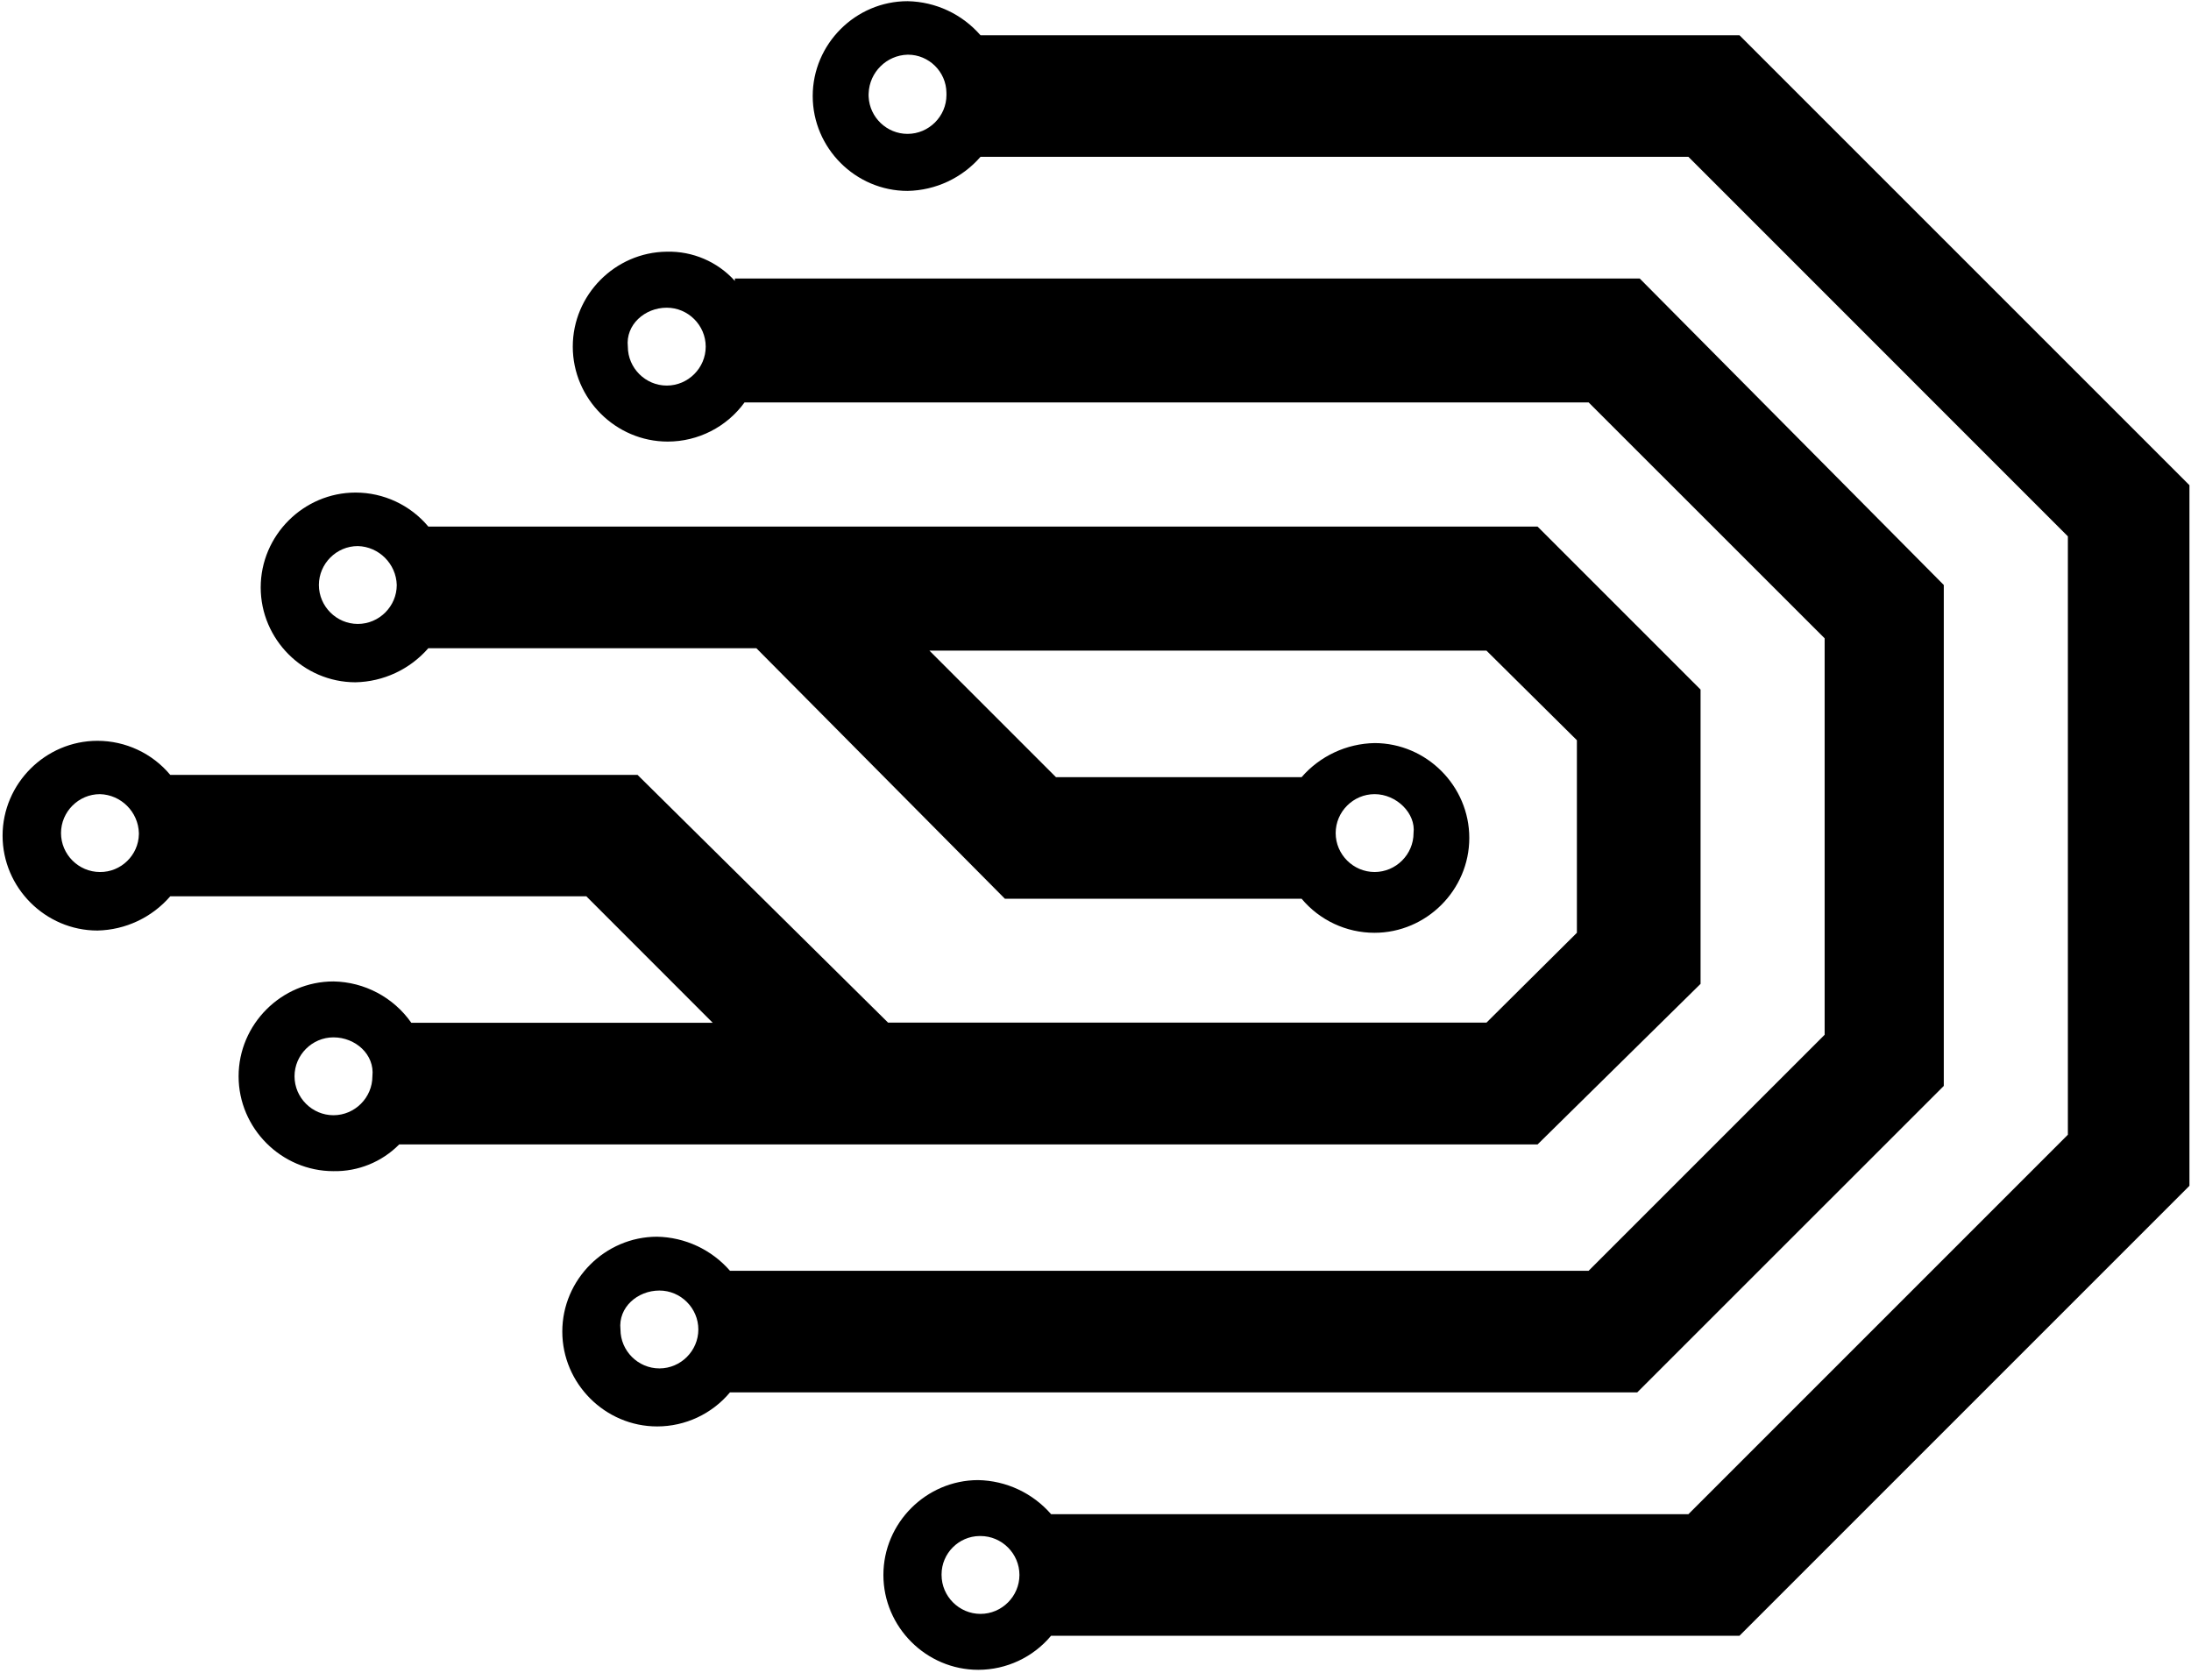
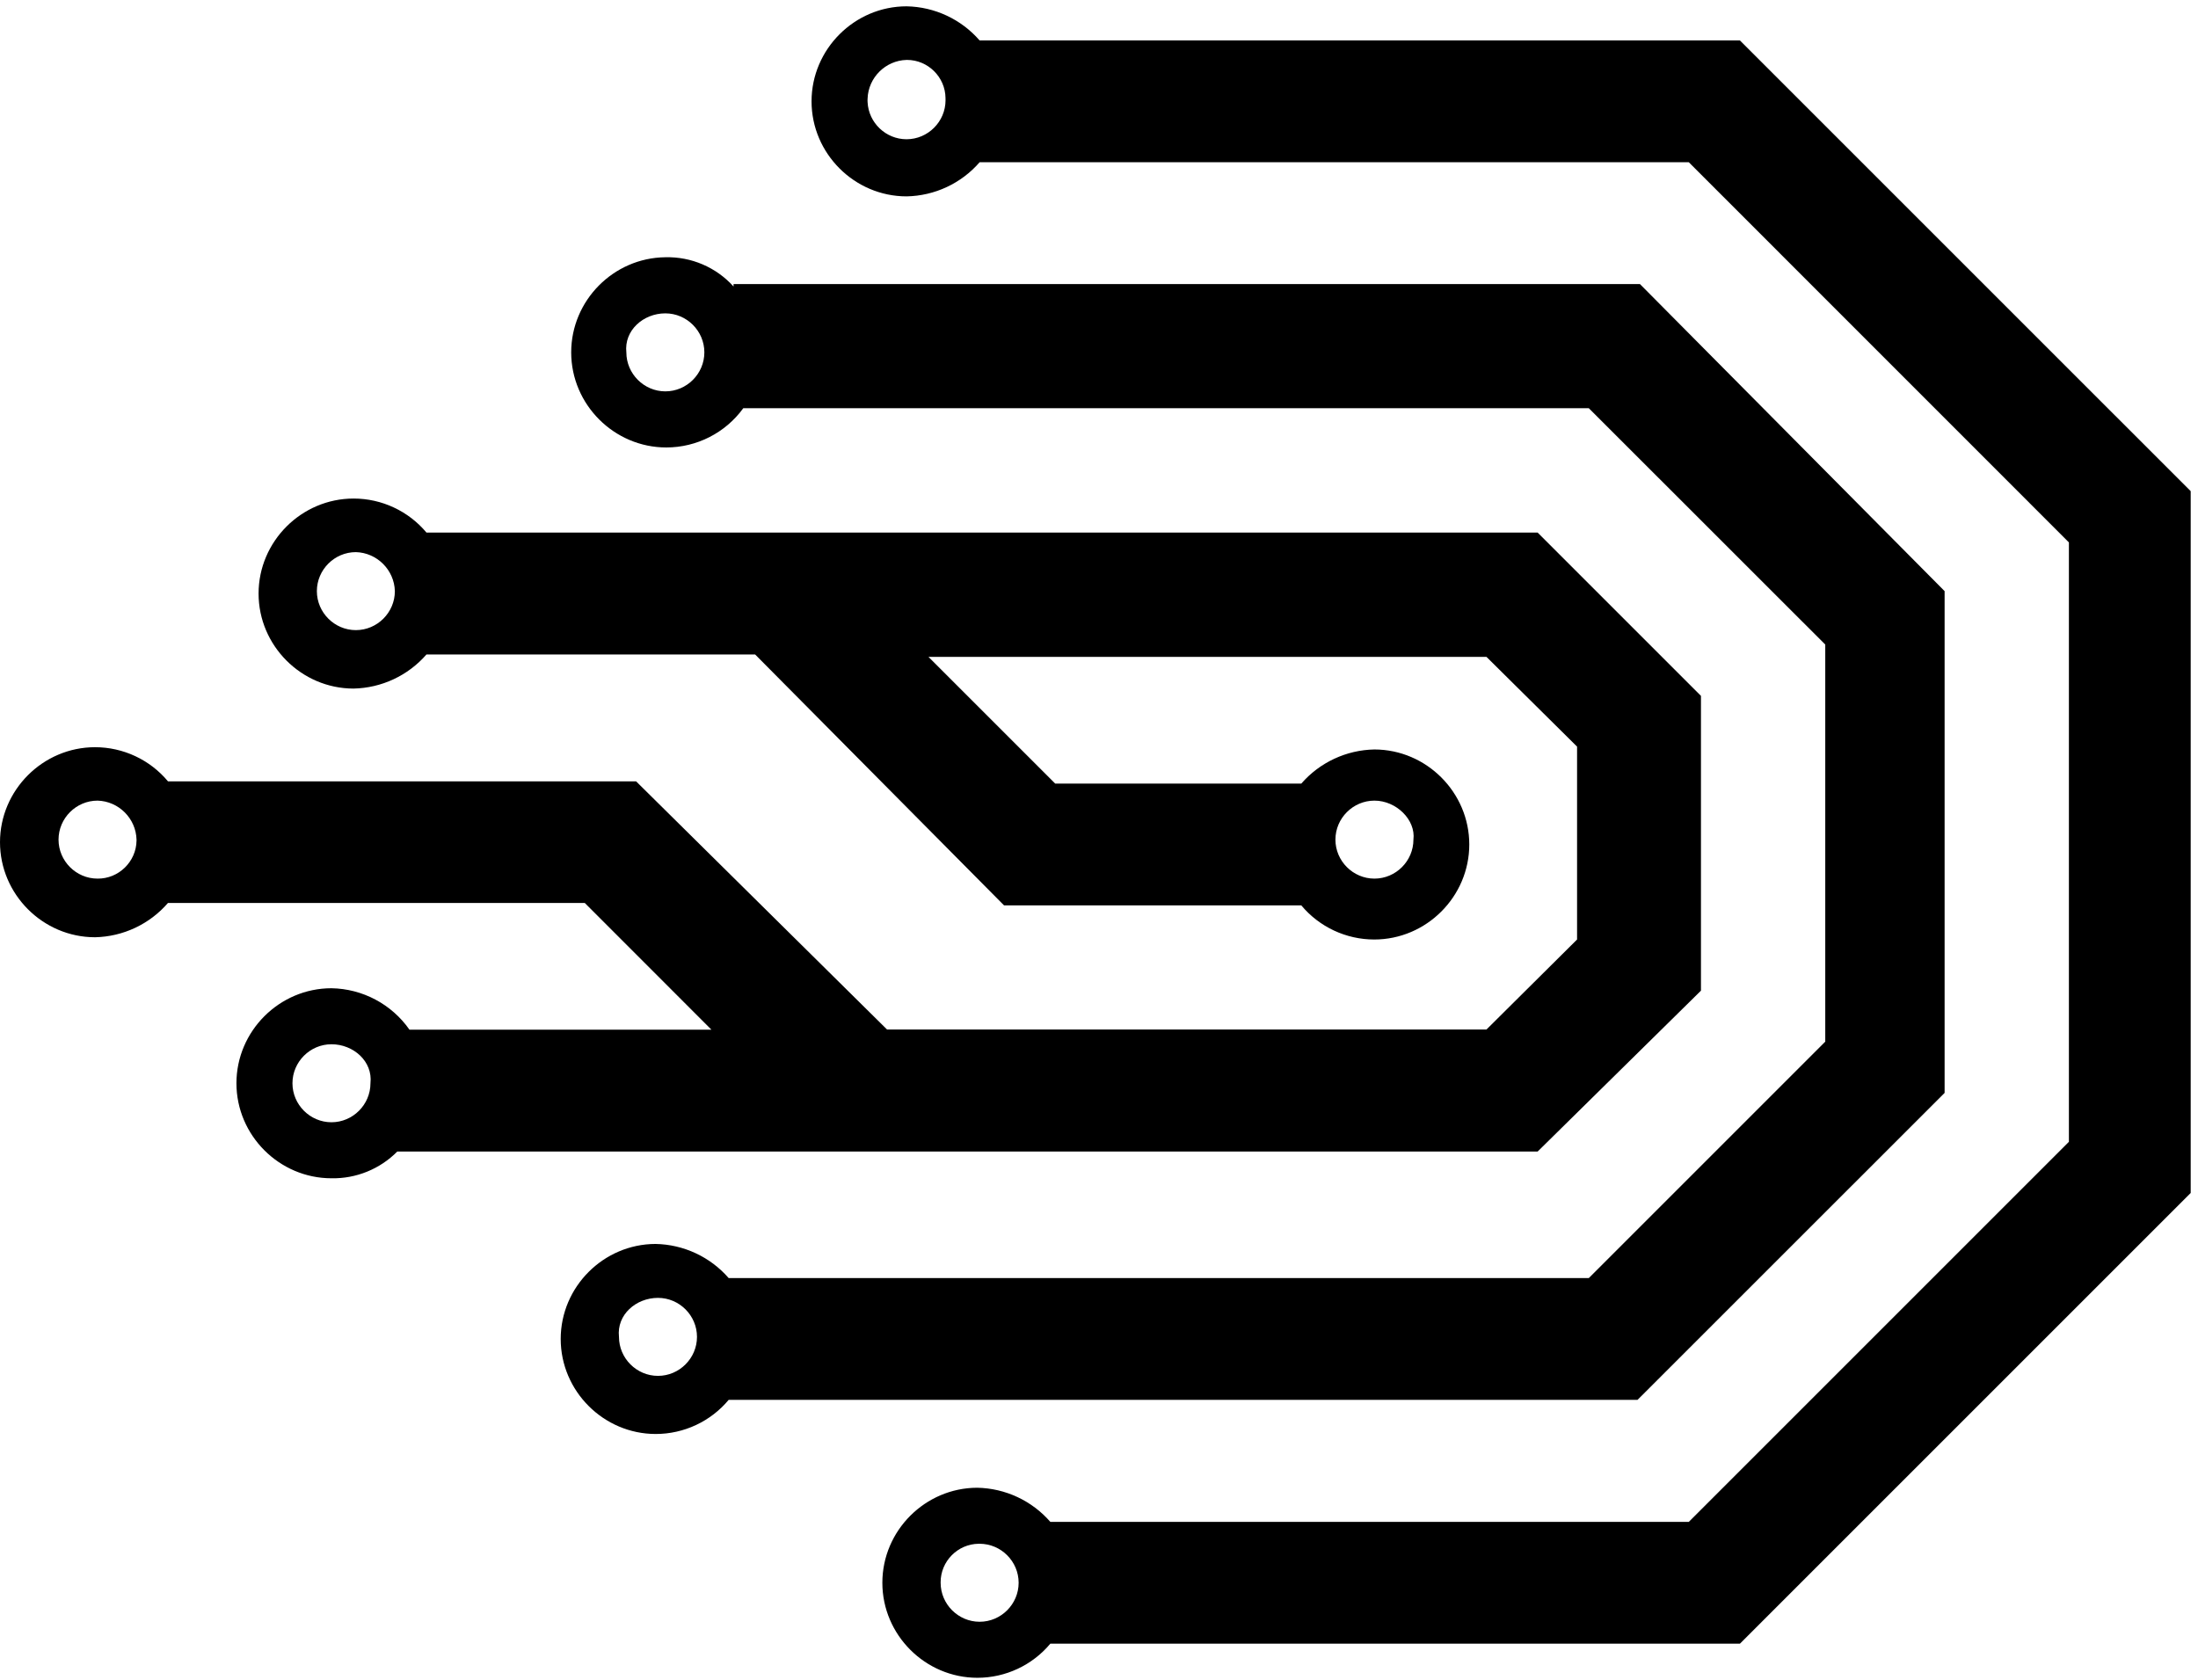
- <svg xmlns="http://www.w3.org/2000/svg" width="100%" height="100%" viewBox="0 0 270 207" version="1.1" xml:space="preserve" style="fill-rule:evenodd;clip-rule:evenodd;stroke-linejoin:round;stroke-miterlimit:2;">
-   <g id="Ebene_2">
-     <g id="Ebene_1-2">
-       <g id="Ebene_1-2-2">
-         <path d="M120.829,19.327l87.238,0l46.76,46.771l0,73.742l-46.76,46.76l-78.54,0c-2.268,-2.609 -5.54,-4.136 -8.997,-4.199c-6.405,0.012 -11.668,5.285 -11.668,11.69c0,6.413 5.277,11.69 11.69,11.69c3.464,0 6.755,-1.54 8.975,-4.199l84.833,-0l55.449,-55.448l-0,-86.34l-55.449,-55.448l-93.531,-0c-2.264,-2.609 -5.533,-4.136 -8.987,-4.2c-6.413,0 -11.69,5.278 -11.69,11.691c0,6.413 5.277,11.69 11.69,11.69c3.454,-0.064 6.723,-1.591 8.987,-4.2Zm-8.987,-12.587c0.018,-0.001 0.035,-0.001 0.052,-0.001c2.579,0 4.708,2.106 4.736,4.685l-0,0.072c0.003,0.069 0.004,0.137 0.004,0.206c0,2.632 -2.166,4.797 -4.798,4.797c-2.542,0 -4.665,-2.02 -4.791,-4.559c-0.011,-0.148 -0.011,-0.296 -0,-0.444c0.091,-2.589 2.207,-4.688 4.797,-4.756Zm8.987,182.553c2.632,0 4.798,2.166 4.798,4.798c-0,2.632 -2.166,4.798 -4.798,4.798c-2.632,-0 -4.798,-2.166 -4.798,-4.798c0,-0.024 -0,-0.048 -0,-0.072c-0,-2.574 2.101,-4.698 4.674,-4.726l0.124,0Z" />
-         <path d="M202.062,34.319l-111.505,0l-0,0.299c-2.137,-2.369 -5.209,-3.686 -8.399,-3.601c-6.371,0.069 -11.574,5.329 -11.574,11.7c-0,6.419 5.281,11.701 11.7,11.701c3.745,-0 7.27,-1.798 9.469,-4.828l104.015,-0l29.086,29.075l-0,48.855l-29.086,29.086l-105.81,0c-2.268,-2.609 -5.54,-4.136 -8.997,-4.199c-6.405,0.012 -11.668,5.285 -11.668,11.69c0,6.413 5.277,11.69 11.69,11.69c3.465,0 6.755,-1.54 8.975,-4.199l111.804,-0l37.774,-37.764l0,-61.731l-37.474,-37.774Zm-119.904,3.601c0.003,0 0.007,0 0.01,0c2.632,0 4.798,2.166 4.798,4.798c-0,2.632 -2.166,4.798 -4.798,4.798c-2.628,-0 -4.792,-2.16 -4.798,-4.788c-0.299,-2.713 2.095,-4.808 4.788,-4.808Zm-0.898,121.121c2.632,0 4.798,2.166 4.798,4.798c0,2.632 -2.166,4.798 -4.798,4.798c-2.632,-0 -4.798,-2.166 -4.798,-4.798c-0.299,-2.734 2.105,-4.798 4.798,-4.798Z" />
-         <path d="M189.474,141.037l-140.282,-0c-2.134,2.158 -5.064,3.349 -8.099,3.291c-6.413,0 -11.69,-5.277 -11.69,-11.69c-0,-6.413 5.277,-11.69 11.69,-11.69c3.827,0.064 7.4,1.961 9.595,5.097l37.145,-0l-15.58,-15.59l-51.27,-0c-2.255,2.61 -5.516,4.145 -8.966,4.22c-0.003,-0 -0.006,-0 -0.008,-0c-6.413,-0 -11.691,-5.278 -11.691,-11.691c0,-6.413 5.278,-11.69 11.691,-11.69c3.464,0 6.755,1.54 8.974,4.2l57.584,-0l30.871,30.53l73.742,0l11.143,-11.071l0,-23.731l-11.143,-11.04l-68.645,-0l15.591,15.59l30.272,0c2.268,-2.609 5.541,-4.136 8.997,-4.199c6.405,0.012 11.668,5.285 11.668,11.69c0,6.413 -5.277,11.69 -11.69,11.69c-3.464,0 -6.755,-1.54 -8.975,-4.199l-36.566,-0l-30.624,-30.871l-40.425,-0c-2.267,2.605 -5.534,4.132 -8.987,4.199c-6.405,-0.011 -11.669,-5.285 -11.669,-11.69c-0,-6.413 5.277,-11.69 11.69,-11.69c3.459,-0 6.746,1.536 8.966,4.189l136.691,-0l20.089,20.089l-0,36.267l-20.089,19.79Zm-20.079,-43.17c-2.632,-0 -4.798,2.166 -4.798,4.798c0,2.632 2.166,4.797 4.798,4.797c2.632,0 4.798,-2.165 4.798,-4.797c0.299,-2.435 -2.105,-4.798 -4.798,-4.798Zm-125.3,-30.572c-2.632,-0 -4.797,2.166 -4.797,4.798c-0,2.632 2.165,4.798 4.797,4.798c2.632,-0 4.798,-2.166 4.798,-4.798c-0.07,-2.605 -2.193,-4.728 -4.798,-4.798Zm-3.002,60.545c-2.632,0 -4.798,2.166 -4.798,4.798c0,2.632 2.166,4.798 4.798,4.798c2.632,-0 4.798,-2.166 4.798,-4.798c0.299,-2.693 -2.095,-4.798 -4.798,-4.798Zm-28.777,-29.973c-2.632,-0 -4.797,2.166 -4.797,4.798c-0,2.632 2.165,4.797 4.797,4.797c2.596,0.029 4.759,-2.078 4.798,-4.674l0,-0.123c-0.07,-2.605 -2.193,-4.728 -4.798,-4.798Z" />
-       </g>
-     </g>
+ <svg xmlns="http://www.w3.org/2000/svg" width="301" height="230" viewBox="0 0 301 230">
+   <g id="group">
+     <path id="Path" fill="#000000" fill-rule="evenodd" stroke="none" d="M 134.154 22.219 L 231.268 22.219 L 283.322 74.285 L 283.322 156.375 L 231.268 208.429 L 143.837 208.429 C 141.312 205.524 137.67 203.824 133.821 203.754 C 126.691 203.768 120.832 209.637 120.832 216.768 C 120.832 223.907 126.707 229.781 133.846 229.781 C 137.702 229.781 141.365 228.067 143.837 225.107 L 238.274 225.107 L 300 163.381 L 300 67.267 L 238.274 5.542 L 134.154 5.542 C 131.634 2.637 127.995 0.937 124.15 0.866 C 117.011 0.866 111.136 6.742 111.136 13.881 C 111.136 21.02 117.011 26.894 124.15 26.894 C 127.995 26.823 131.634 25.123 134.154 22.219 Z M 124.15 8.207 C 124.17 8.206 124.189 8.206 124.207 8.206 C 127.078 8.206 129.448 10.55 129.48 13.421 L 129.48 13.501 C 129.483 13.578 129.484 13.654 129.484 13.73 C 129.484 16.66 127.073 19.07 124.143 19.07 C 121.313 19.07 118.95 16.822 118.81 13.995 C 118.797 13.831 118.797 13.666 118.81 13.501 C 118.911 10.619 121.266 8.282 124.15 8.207 Z M 134.154 211.426 C 137.084 211.426 139.495 213.838 139.495 216.768 C 139.495 219.698 137.084 222.109 134.154 222.109 C 131.224 222.109 128.813 219.698 128.813 216.768 C 128.813 216.741 128.813 216.714 128.813 216.687 C 128.813 213.822 131.152 211.458 134.016 211.426 L 134.154 211.426 Z" />
+     <path id="path1" fill="#000000" fill-rule="evenodd" stroke="none" d="M 224.583 38.908 L 100.455 38.908 L 100.455 39.241 C 98.076 36.603 94.656 35.137 91.105 35.232 C 84.013 35.309 78.221 41.164 78.221 48.257 C 78.221 55.402 84.1 61.282 91.245 61.282 C 95.414 61.282 99.338 59.281 101.786 55.908 L 217.577 55.908 L 249.956 88.274 L 249.956 142.66 L 217.577 175.039 L 99.788 175.039 C 97.263 172.135 93.621 170.435 89.773 170.365 C 82.642 170.378 76.784 176.248 76.784 183.378 C 76.784 190.517 82.658 196.391 89.797 196.391 C 93.654 196.391 97.317 194.677 99.788 191.717 L 224.249 191.717 L 266.3 149.678 L 266.3 80.958 L 224.583 38.908 Z M 91.105 42.916 C 91.108 42.916 91.113 42.916 91.116 42.916 C 94.046 42.916 96.457 45.328 96.457 48.258 C 96.457 51.188 94.046 53.599 91.116 53.599 C 88.191 53.599 85.782 51.194 85.775 48.269 C 85.442 45.249 88.107 42.916 91.105 42.916 Z M 90.105 177.75 C 93.035 177.75 95.447 180.161 95.447 183.091 C 95.447 186.021 93.035 188.432 90.105 188.432 C 87.175 188.432 84.764 186.021 84.764 183.091 C 84.431 180.047 87.108 177.75 90.105 177.75 Z" />
+     <path id="path2" fill="#000000" fill-rule="evenodd" stroke="none" d="M 210.57 157.707 L 54.407 157.707 C 52.031 160.11 48.77 161.435 45.391 161.371 C 38.252 161.371 32.378 155.497 32.378 148.357 C 32.378 141.218 38.252 135.344 45.391 135.344 C 49.651 135.415 53.629 137.527 56.072 141.018 L 97.423 141.018 L 80.079 123.663 L 23.004 123.663 C 20.494 126.569 16.864 128.277 13.023 128.361 C 13.02 128.361 13.017 128.361 13.015 128.361 C 5.876 128.361 0 122.485 0 115.346 C 0 108.207 5.876 102.333 13.015 102.333 C 16.871 102.333 20.534 104.047 23.004 107.008 L 87.108 107.008 L 121.473 140.995 L 203.564 140.995 L 215.968 128.67 L 215.968 102.253 L 203.564 89.963 L 127.147 89.963 L 144.504 107.318 L 178.203 107.318 C 180.727 104.414 184.371 102.714 188.218 102.644 C 195.348 102.657 201.207 108.527 201.207 115.657 C 201.207 122.796 195.333 128.67 188.194 128.67 C 184.338 128.67 180.674 126.956 178.203 123.996 L 137.497 123.996 L 103.406 89.63 L 58.405 89.63 C 55.881 92.53 52.244 94.23 48.4 94.304 C 41.27 94.292 35.41 88.421 35.41 81.291 C 35.41 74.152 41.284 68.278 48.424 68.278 C 52.274 68.278 55.933 69.988 58.405 72.941 L 210.57 72.941 L 232.934 95.304 L 232.934 135.677 L 210.57 157.707 Z M 188.218 109.65 C 185.288 109.65 182.877 112.061 182.877 114.991 C 182.877 117.921 185.288 120.331 188.218 120.331 C 191.148 120.331 193.559 117.921 193.559 114.991 C 193.892 112.281 191.216 109.65 188.218 109.65 Z M 48.733 75.617 C 45.803 75.617 43.393 78.028 43.393 80.958 C 43.393 83.888 45.803 86.299 48.733 86.299 C 51.663 86.299 54.074 83.888 54.074 80.958 C 53.996 78.058 51.633 75.695 48.733 75.617 Z M 45.391 143.016 C 42.461 143.016 40.05 145.428 40.05 148.357 C 40.05 151.287 42.461 153.699 45.391 153.699 C 48.321 153.699 50.732 151.287 50.732 148.357 C 51.065 145.36 48.4 143.016 45.391 143.016 Z M 13.356 109.65 C 10.426 109.65 8.016 112.061 8.016 114.991 C 8.016 117.921 10.426 120.331 13.356 120.331 C 16.246 120.364 18.654 118.018 18.697 115.128 L 18.697 114.991 C 18.62 112.091 16.256 109.728 13.356 109.65 Z" />
  </g>
</svg>
